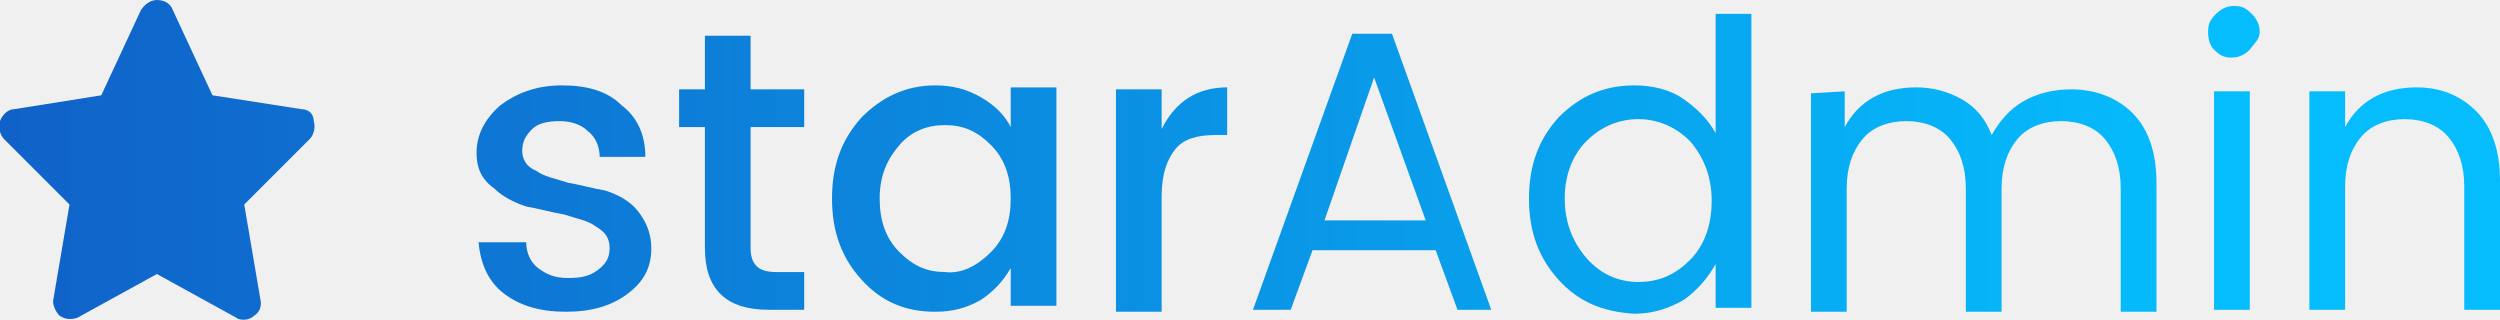
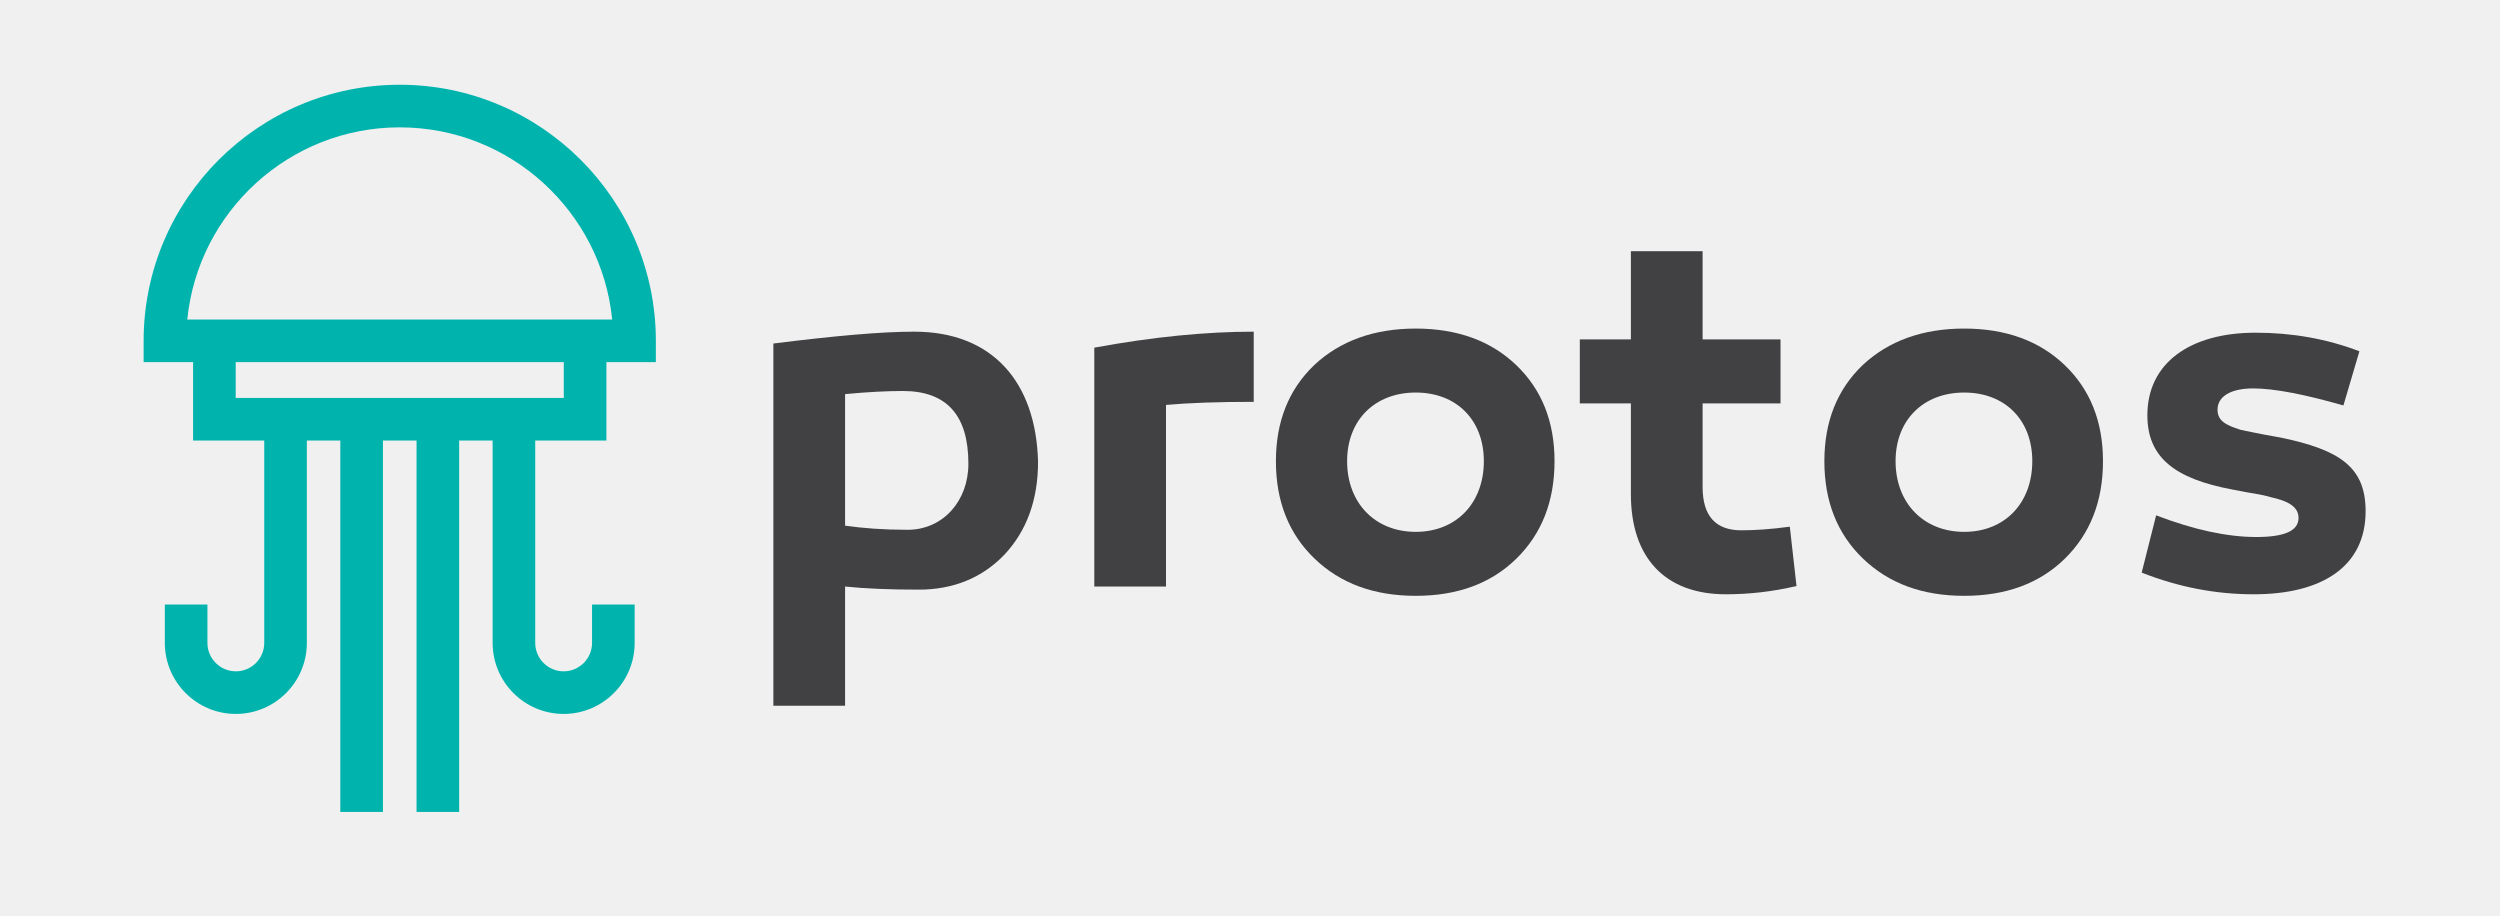
- <svg xmlns="http://www.w3.org/2000/svg" version="1.1" id="Layer_1" x="0px" y="0px" viewBox="0 0 125.9 16.1" style="enable-background:new 0 0 125.9 16.1;" xml:space="preserve">
-   <style type="text/css">
- 	.st0{fill:url(#SVGID_1_);}
- 	.st1{fill:url(#SVGID_2_);}
- 	.st2{fill:url(#SVGID_3_);}
- 	.st3{fill:url(#SVGID_4_);}
- 	.st4{fill:url(#SVGID_5_);}
- 	.st5{fill:url(#SVGID_6_);}
- 	.st6{fill:url(#SVGID_7_);}
- 	.st7{fill:url(#SVGID_8_);}
- 	.st8{fill:url(#SVGID_9_);}
- 	.st9{fill:url(#SVGID_10_);}
- 	.st10{fill:#FFFFFF;stroke:#000000;stroke-miterlimit:10;}
- </style>
-   <g>
-     <linearGradient id="SVGID_1_" gradientUnits="userSpaceOnUse" x1="-8.125" y1="1311.05" x2="111.751" y2="1311.05" gradientTransform="matrix(1 0 0 1 0 -1303)">
-       <stop offset="0" style="stop-color:#115BC4" />
-       <stop offset="1" style="stop-color:#05BDFD" />
-     </linearGradient>
-     <path class="st0" d="M15.2,5.5l-4.5-0.7l-2-4.3C8.6,0.2,8.3,0,7.9,0C7.6,0,7.3,0.2,7.1,0.5l-2,4.3L0.7,5.5C0.4,5.5,0.1,5.8,0,6.1   C-0.1,6.4,0,6.8,0.2,7l3.3,3.3L2.7,15c-0.1,0.3,0.1,0.7,0.3,0.9c0.3,0.2,0.6,0.2,0.9,0.1l4-2.2l4,2.2c0.1,0.1,0.3,0.1,0.4,0.1   c0.2,0,0.4-0.1,0.5-0.2c0.3-0.2,0.4-0.5,0.3-0.9l-0.8-4.7L15.6,7c0.2-0.2,0.3-0.6,0.2-0.9C15.8,5.7,15.5,5.5,15.2,5.5z" />
+ <svg xmlns="http://www.w3.org/2000/svg" width="100%" height="100%" viewBox="0 0 792 290" version="1.1" xml:space="preserve" style="fill-rule:evenodd;clip-rule:evenodd;stroke-linejoin:round;stroke-miterlimit:1.414;">
+   <g id="Layer-1">
+     <g transform="matrix(1,0,0,1,306.788,181.73)">
+       <path d="M0,-34.815C0,-50.18 -6.865,-57.862 -20.759,-57.862C-25.989,-57.862 -32.036,-57.535 -39.065,-56.881L-39.065,-15.201C-33.345,-14.383 -26.806,-13.893 -19.287,-13.893C-8.009,-13.893 0,-23.046 0,-34.815M22.066,-35.469C22.066,-23.374 18.47,-13.566 11.441,-6.047C4.413,1.308 -4.74,5.067 -15.691,5.067C-25.008,5.067 -32.69,4.741 -39.065,4.086L-39.065,41.844L-61.785,41.844L-61.785,-72.899C-42.334,-75.351 -27.46,-76.659 -17.162,-76.659C7.519,-76.659 21.412,-60.804 22.066,-35.469" style="fill:rgb(65,64,66);fill-rule:nonzero;" />
+     </g>
+     <g transform="matrix(1,0,0,1,397.18,163.588)">
+       <path d="M0,-36.287C-11.278,-36.287 -20.595,-35.96 -27.787,-35.307L-27.787,22.229L-50.507,22.229L-50.507,-53.45C-31.873,-56.882 -15.037,-58.516 0,-58.516L0,-36.287Z" style="fill:rgb(65,64,66);fill-rule:nonzero;" />
+     </g>
+     <g transform="matrix(1,0,0,1,448.505,168.49)">
+       <path d="M0,-44.132C-12.913,-44.132 -21.739,-35.469 -21.739,-22.393C-21.739,-9.153 -12.913,0 0,0C12.913,0 21.575,-9.153 21.575,-22.393C21.575,-35.469 12.913,-44.132 0,-44.132M31.873,-52.795C39.882,-45.112 43.969,-34.979 43.969,-22.393C43.969,-9.644 39.882,0.654 31.873,8.5C23.864,16.346 13.239,20.268 0,20.268C-13.239,20.268 -23.864,16.346 -32.037,8.5C-40.209,0.654 -44.296,-9.644 -44.296,-22.393C-44.296,-34.979 -40.209,-45.112 -32.2,-52.795C-24.027,-60.477 -13.239,-64.4 0,-64.4C13.239,-64.4 23.864,-60.477 31.873,-52.795" style="fill:rgb(65,64,66);fill-rule:nonzero;" />
+     </g>
+     <g transform="matrix(1,0,0,1,569.135,82.1873)">
+       <path d="M0,103.466C-7.683,105.264 -15.038,106.081 -22.394,106.081C-41.518,106.081 -52.469,94.639 -52.469,74.371L-52.469,45.604L-68.65,45.604L-68.65,25.336L-52.469,25.336L-52.469,-2.615L-29.749,-2.615L-29.749,25.336L-5.067,25.336L-5.067,45.604L-29.749,45.604L-29.749,72.083C-29.749,81.237 -25.662,85.813 -17.49,85.813C-13.24,85.813 -8.173,85.486 -2.125,84.668L0,103.466Z" style="fill:rgb(65,64,66);fill-rule:nonzero;" />
+     </g>
+     <g transform="matrix(1,0,0,1,622.257,168.49)">
+       <path d="M0,-44.132C-12.913,-44.132 -21.739,-35.469 -21.739,-22.393C-21.739,-9.153 -12.913,0 0,0C12.913,0 21.575,-9.153 21.575,-22.393C21.575,-35.469 12.913,-44.132 0,-44.132M31.873,-52.795C39.882,-45.112 43.969,-34.979 43.969,-22.393C43.969,-9.644 39.882,0.654 31.873,8.5C23.864,16.346 13.239,20.268 0,20.268C-13.239,20.268 -23.864,16.346 -32.037,8.5C-40.209,0.654 -44.296,-9.644 -44.296,-22.393C-44.296,-34.979 -40.209,-45.112 -32.2,-52.795C-24.027,-60.477 -13.239,-64.4 0,-64.4C13.239,-64.4 23.864,-60.477 31.873,-52.795" style="fill:rgb(65,64,66);fill-rule:nonzero;" />
+     </g>
+     <g transform="matrix(1,0,0,1,683.063,130.407)">
+       <path d="M0,32.853C11.932,37.43 22.557,39.718 31.71,39.718C40.699,39.718 45.113,37.757 45.113,33.67C45.113,30.075 41.681,28.277 36.45,27.132C33.671,26.315 32.2,26.152 28.44,25.498L24.191,24.681C5.721,21.248 -2.778,14.383 -2.778,1.144C-2.778,-15.202 10.461,-25.009 31.547,-25.009C43.151,-25.009 54.103,-23.047 64.4,-19.125L59.333,-1.962C46.747,-5.558 37.268,-7.356 30.729,-7.356C23.537,-7.356 19.451,-4.741 19.451,-0.654C19.451,2.941 22.066,4.249 26.643,5.72C29.422,6.374 30.729,6.538 34.652,7.355L39.229,8.172C58.353,12.095 66.361,17.652 66.361,31.545C66.361,49.035 52.632,57.862 30.893,57.862C18.797,57.862 7.028,55.573 -4.576,50.997L0,32.853Z" style="fill:rgb(65,64,66);fill-rule:nonzero;" />
+     </g>
+     <g transform="matrix(1,0,0,1,0,-5.934)">
+       <path d="M74.669,120.668L178.606,120.668L178.606,132.004L74.669,132.004L74.669,120.668ZM126.637,46.28C161.658,46.28 190.546,73.028 193.943,107.169L59.333,107.169C62.729,73.028 91.618,46.28 126.637,46.28M192.104,145.503L192.104,120.668L207.775,120.668L207.775,113.919C207.775,69.18 171.377,32.782 126.637,32.782C81.898,32.782 45.5,69.18 45.5,113.919L45.5,120.668L61.171,120.668L61.171,145.503L83.713,145.503L83.713,209.609C83.713,214.571 79.676,218.608 74.714,218.608C69.752,218.608 65.715,214.571 65.715,209.609L65.715,197.46L52.217,197.46L52.217,209.609C52.217,222.013 62.309,232.106 74.714,232.106C87.12,232.106 97.211,222.013 97.211,209.609L97.211,145.503L107.815,145.503L107.815,263.152L121.314,263.152L121.314,145.503L131.961,145.503L131.961,263.152L145.46,263.152L145.46,145.503L156.064,145.503L156.064,209.609C156.064,222.013 166.156,232.106 178.561,232.106C190.965,232.106 201.058,222.013 201.058,209.609L201.058,197.46L187.56,197.46L187.56,209.609C187.56,214.571 183.523,218.608 178.561,218.608C173.599,218.608 169.562,214.571 169.562,209.609L169.562,145.503L192.104,145.503Z" style="fill:rgb(0,180,173);fill-rule:nonzero;" />
+     </g>
  </g>
-   <g>
-     <linearGradient id="SVGID_2_" gradientUnits="userSpaceOnUse" x1="-8.125" y1="10" x2="111.751" y2="10">
-       <stop offset="0" style="stop-color:#115BC4" />
-       <stop offset="1" style="stop-color:#05BDFD" />
-     </linearGradient>
-     <path class="st1" d="M24,7.7c0-0.9,0.4-1.7,1.2-2.4c0.8-0.6,1.8-1,3.1-1s2.3,0.3,3,1c0.8,0.6,1.2,1.5,1.2,2.6h-2.3   c0-0.5-0.2-1-0.6-1.3c-0.3-0.3-0.8-0.5-1.4-0.5s-1.1,0.1-1.4,0.4s-0.5,0.6-0.5,1.1c0,0.4,0.2,0.8,0.7,1c0.4,0.3,1,0.4,1.6,0.6   c0.6,0.1,1.3,0.3,1.9,0.4c0.6,0.2,1.2,0.5,1.6,1c0.4,0.5,0.7,1.1,0.7,1.9c0,1-0.4,1.7-1.2,2.3s-1.8,0.9-3.1,0.9s-2.3-0.3-3.1-0.9   c-0.8-0.6-1.2-1.5-1.3-2.6h2.4c0,0.5,0.2,1,0.6,1.3s0.8,0.5,1.5,0.5s1.1-0.1,1.5-0.4c0.4-0.3,0.6-0.6,0.6-1.1s-0.2-0.8-0.7-1.1   c-0.4-0.3-1-0.4-1.6-0.6c-0.6-0.1-1.3-0.3-1.9-0.4c-0.6-0.2-1.2-0.5-1.6-0.9C24.2,9,24,8.4,24,7.7z" />
-     <linearGradient id="SVGID_3_" gradientUnits="userSpaceOnUse" x1="-8.125" y1="8.7" x2="111.751" y2="8.7">
-       <stop offset="0" style="stop-color:#115BC4" />
-       <stop offset="1" style="stop-color:#05BDFD" />
-     </linearGradient>
-     <path class="st2" d="M40.5,6.4h-2.7v6.1c0,0.4,0.1,0.7,0.3,0.9s0.5,0.3,1,0.3h1.4v1.9h-1.8c-2.1,0-3.2-1-3.2-3.1V6.4h-1.3V4.5h1.3   V1.8h2.3v2.7h2.7V6.4z" />
-     <linearGradient id="SVGID_4_" gradientUnits="userSpaceOnUse" x1="-8.125" y1="10" x2="111.751" y2="10">
-       <stop offset="0" style="stop-color:#115BC4" />
-       <stop offset="1" style="stop-color:#05BDFD" />
-     </linearGradient>
-     <path class="st3" d="M43.4,14.1c-1-1.1-1.5-2.4-1.5-4.1s0.5-3,1.5-4.1c1-1,2.2-1.6,3.7-1.6c0.9,0,1.6,0.2,2.3,0.6s1.2,0.9,1.5,1.5   v-2h2.3v11h-2.3v-1.9c-0.4,0.7-0.9,1.2-1.5,1.6c-0.7,0.4-1.4,0.6-2.3,0.6C45.6,15.7,44.4,15.2,43.4,14.1z M49.9,12.7   c0.7-0.7,1-1.6,1-2.7s-0.3-2-1-2.7s-1.4-1-2.3-1s-1.7,0.3-2.3,1s-1,1.5-1,2.7c0,1.1,0.3,2,1,2.7s1.4,1,2.3,1   C48.4,13.8,49.2,13.4,49.9,12.7z" />
-     <linearGradient id="SVGID_5_" gradientUnits="userSpaceOnUse" x1="-8.125" y1="10.05" x2="111.751" y2="10.05">
-       <stop offset="0" style="stop-color:#115BC4" />
-       <stop offset="1" style="stop-color:#05BDFD" />
-     </linearGradient>
-     <path class="st4" d="M58.5,4.5v2c0.7-1.4,1.8-2.1,3.3-2.1v2.4h-0.6c-0.9,0-1.6,0.2-2,0.7s-0.7,1.2-0.7,2.4v5.8h-2.3V4.5H58.5z" />
-     <linearGradient id="SVGID_6_" gradientUnits="userSpaceOnUse" x1="-8.125" y1="8.65" x2="111.751" y2="8.65">
-       <stop offset="0" style="stop-color:#115BC4" />
-       <stop offset="1" style="stop-color:#05BDFD" />
-     </linearGradient>
-     <path class="st5" d="M73.4,15.6l-1.1-3h-6.2l-1.1,3h-1.9l5-13.9h2l5,13.9H73.4z M66.7,11.1h5.1l-2.6-7.2L66.7,11.1z" />
-     <linearGradient id="SVGID_7_" gradientUnits="userSpaceOnUse" x1="-8.125" y1="8.25" x2="111.751" y2="8.25">
-       <stop offset="0" style="stop-color:#115BC4" />
-       <stop offset="1" style="stop-color:#05BDFD" />
-     </linearGradient>
-     <path class="st6" d="M78.5,14.1C77.5,13,77,11.7,77,10s0.5-3,1.5-4.1c1-1,2.2-1.6,3.8-1.6c0.9,0,1.8,0.2,2.5,0.7s1.2,1,1.6,1.7v-6   h1.8v14.8h-1.8v-2.2c-0.4,0.7-0.9,1.3-1.6,1.8c-0.7,0.4-1.5,0.7-2.5,0.7C80.7,15.7,79.5,15.2,78.5,14.1z M85.1,13.1   c0.7-0.7,1.1-1.7,1.1-3c0-1.2-0.4-2.2-1.1-3C84.4,6.4,83.5,6,82.5,6s-1.9,0.4-2.6,1.1s-1.1,1.7-1.1,2.9s0.4,2.2,1.1,3   s1.6,1.2,2.6,1.2C83.6,14.2,84.4,13.8,85.1,13.1z" />
-     <linearGradient id="SVGID_8_" gradientUnits="userSpaceOnUse" x1="-8.125" y1="10.05" x2="111.751" y2="10.05">
-       <stop offset="0" style="stop-color:#115BC4" />
-       <stop offset="1" style="stop-color:#05BDFD" />
-     </linearGradient>
-     <path class="st7" d="M92.9,4.6v1.8c0.7-1.3,1.9-2,3.6-2c0.8,0,1.6,0.2,2.3,0.6c0.7,0.4,1.2,1,1.5,1.8c0.4-0.7,0.9-1.3,1.6-1.7   c0.7-0.4,1.5-0.6,2.4-0.6c1.2,0,2.3,0.4,3.1,1.2c0.8,0.8,1.2,2,1.2,3.5v6.5h-1.8V9.5c0-1.1-0.3-1.9-0.8-2.5s-1.3-0.9-2.2-0.9   s-1.7,0.3-2.2,0.9s-0.8,1.4-0.8,2.5v6.2H99V9.5c0-1.1-0.3-1.9-0.8-2.5S96.9,6.1,96,6.1S94.3,6.4,93.8,7S93,8.4,93,9.5v6.2h-1.8v-11   L92.9,4.6L92.9,4.6z" />
-     <linearGradient id="SVGID_9_" gradientUnits="userSpaceOnUse" x1="-8.125" y1="7.95" x2="111.751" y2="7.95">
-       <stop offset="0" style="stop-color:#115BC4" />
-       <stop offset="1" style="stop-color:#05BDFD" />
-     </linearGradient>
-     <path class="st8" d="M113.3,2.5c-0.2,0.2-0.5,0.4-0.9,0.4s-0.6-0.1-0.9-0.4c-0.2-0.2-0.3-0.5-0.3-0.9s0.1-0.6,0.4-0.9   c0.2-0.2,0.5-0.4,0.9-0.4s0.6,0.1,0.9,0.4c0.2,0.2,0.4,0.5,0.4,0.9S113.5,2.2,113.3,2.5z M111.5,15.6v-11h1.8v11H111.5z" />
-     <linearGradient id="SVGID_10_" gradientUnits="userSpaceOnUse" x1="-8.125" y1="10" x2="111.751" y2="10">
-       <stop offset="0" style="stop-color:#115BC4" />
-       <stop offset="1" style="stop-color:#05BDFD" />
-     </linearGradient>
-     <path class="st9" d="M118.1,4.6v1.8c0.7-1.3,1.9-2,3.6-2c1.2,0,2.2,0.4,3,1.2s1.2,2,1.2,3.5v6.5h-1.8V9.4c0-1.1-0.3-1.9-0.8-2.5   S122,6,121.1,6s-1.7,0.3-2.2,0.9s-0.8,1.4-0.8,2.5v6.2h-1.8v-11C116.3,4.6,118.1,4.6,118.1,4.6z" />
-   </g>
-   <polygon class="st10" points="25.1,-43.6 25.1,-43.6 25.1,-43.6 25.1,-43.6 " />
</svg>
